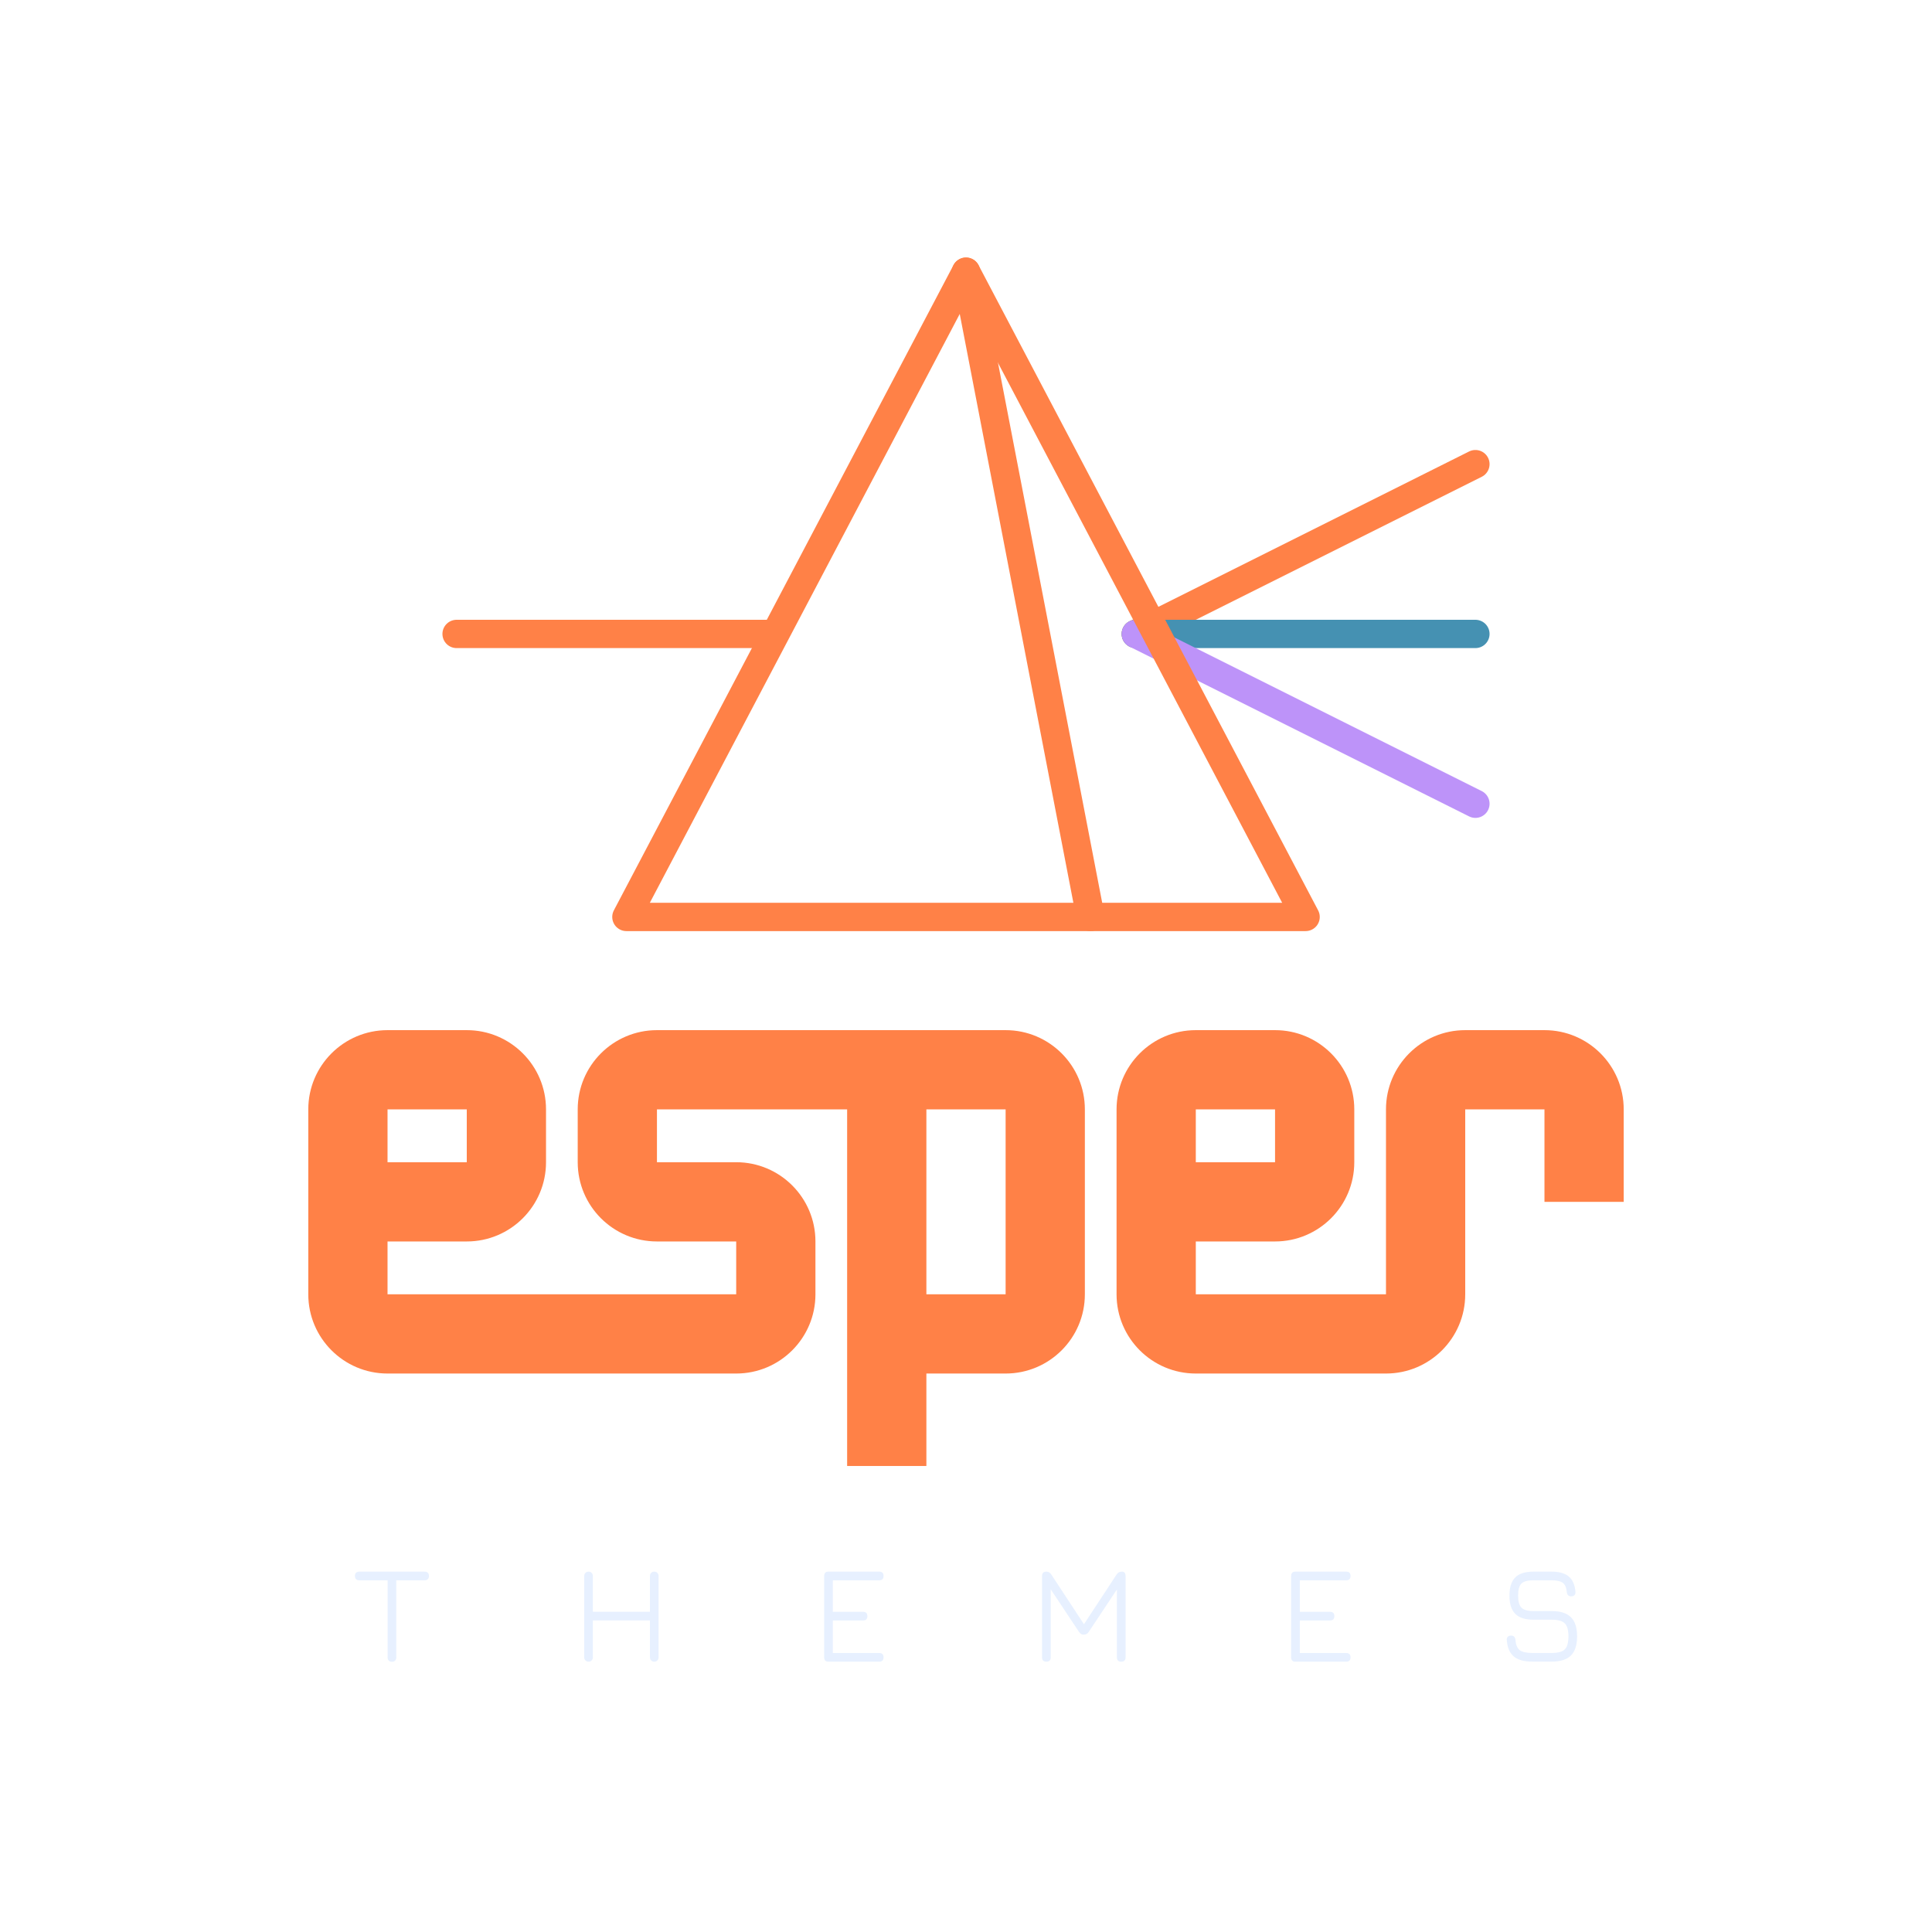
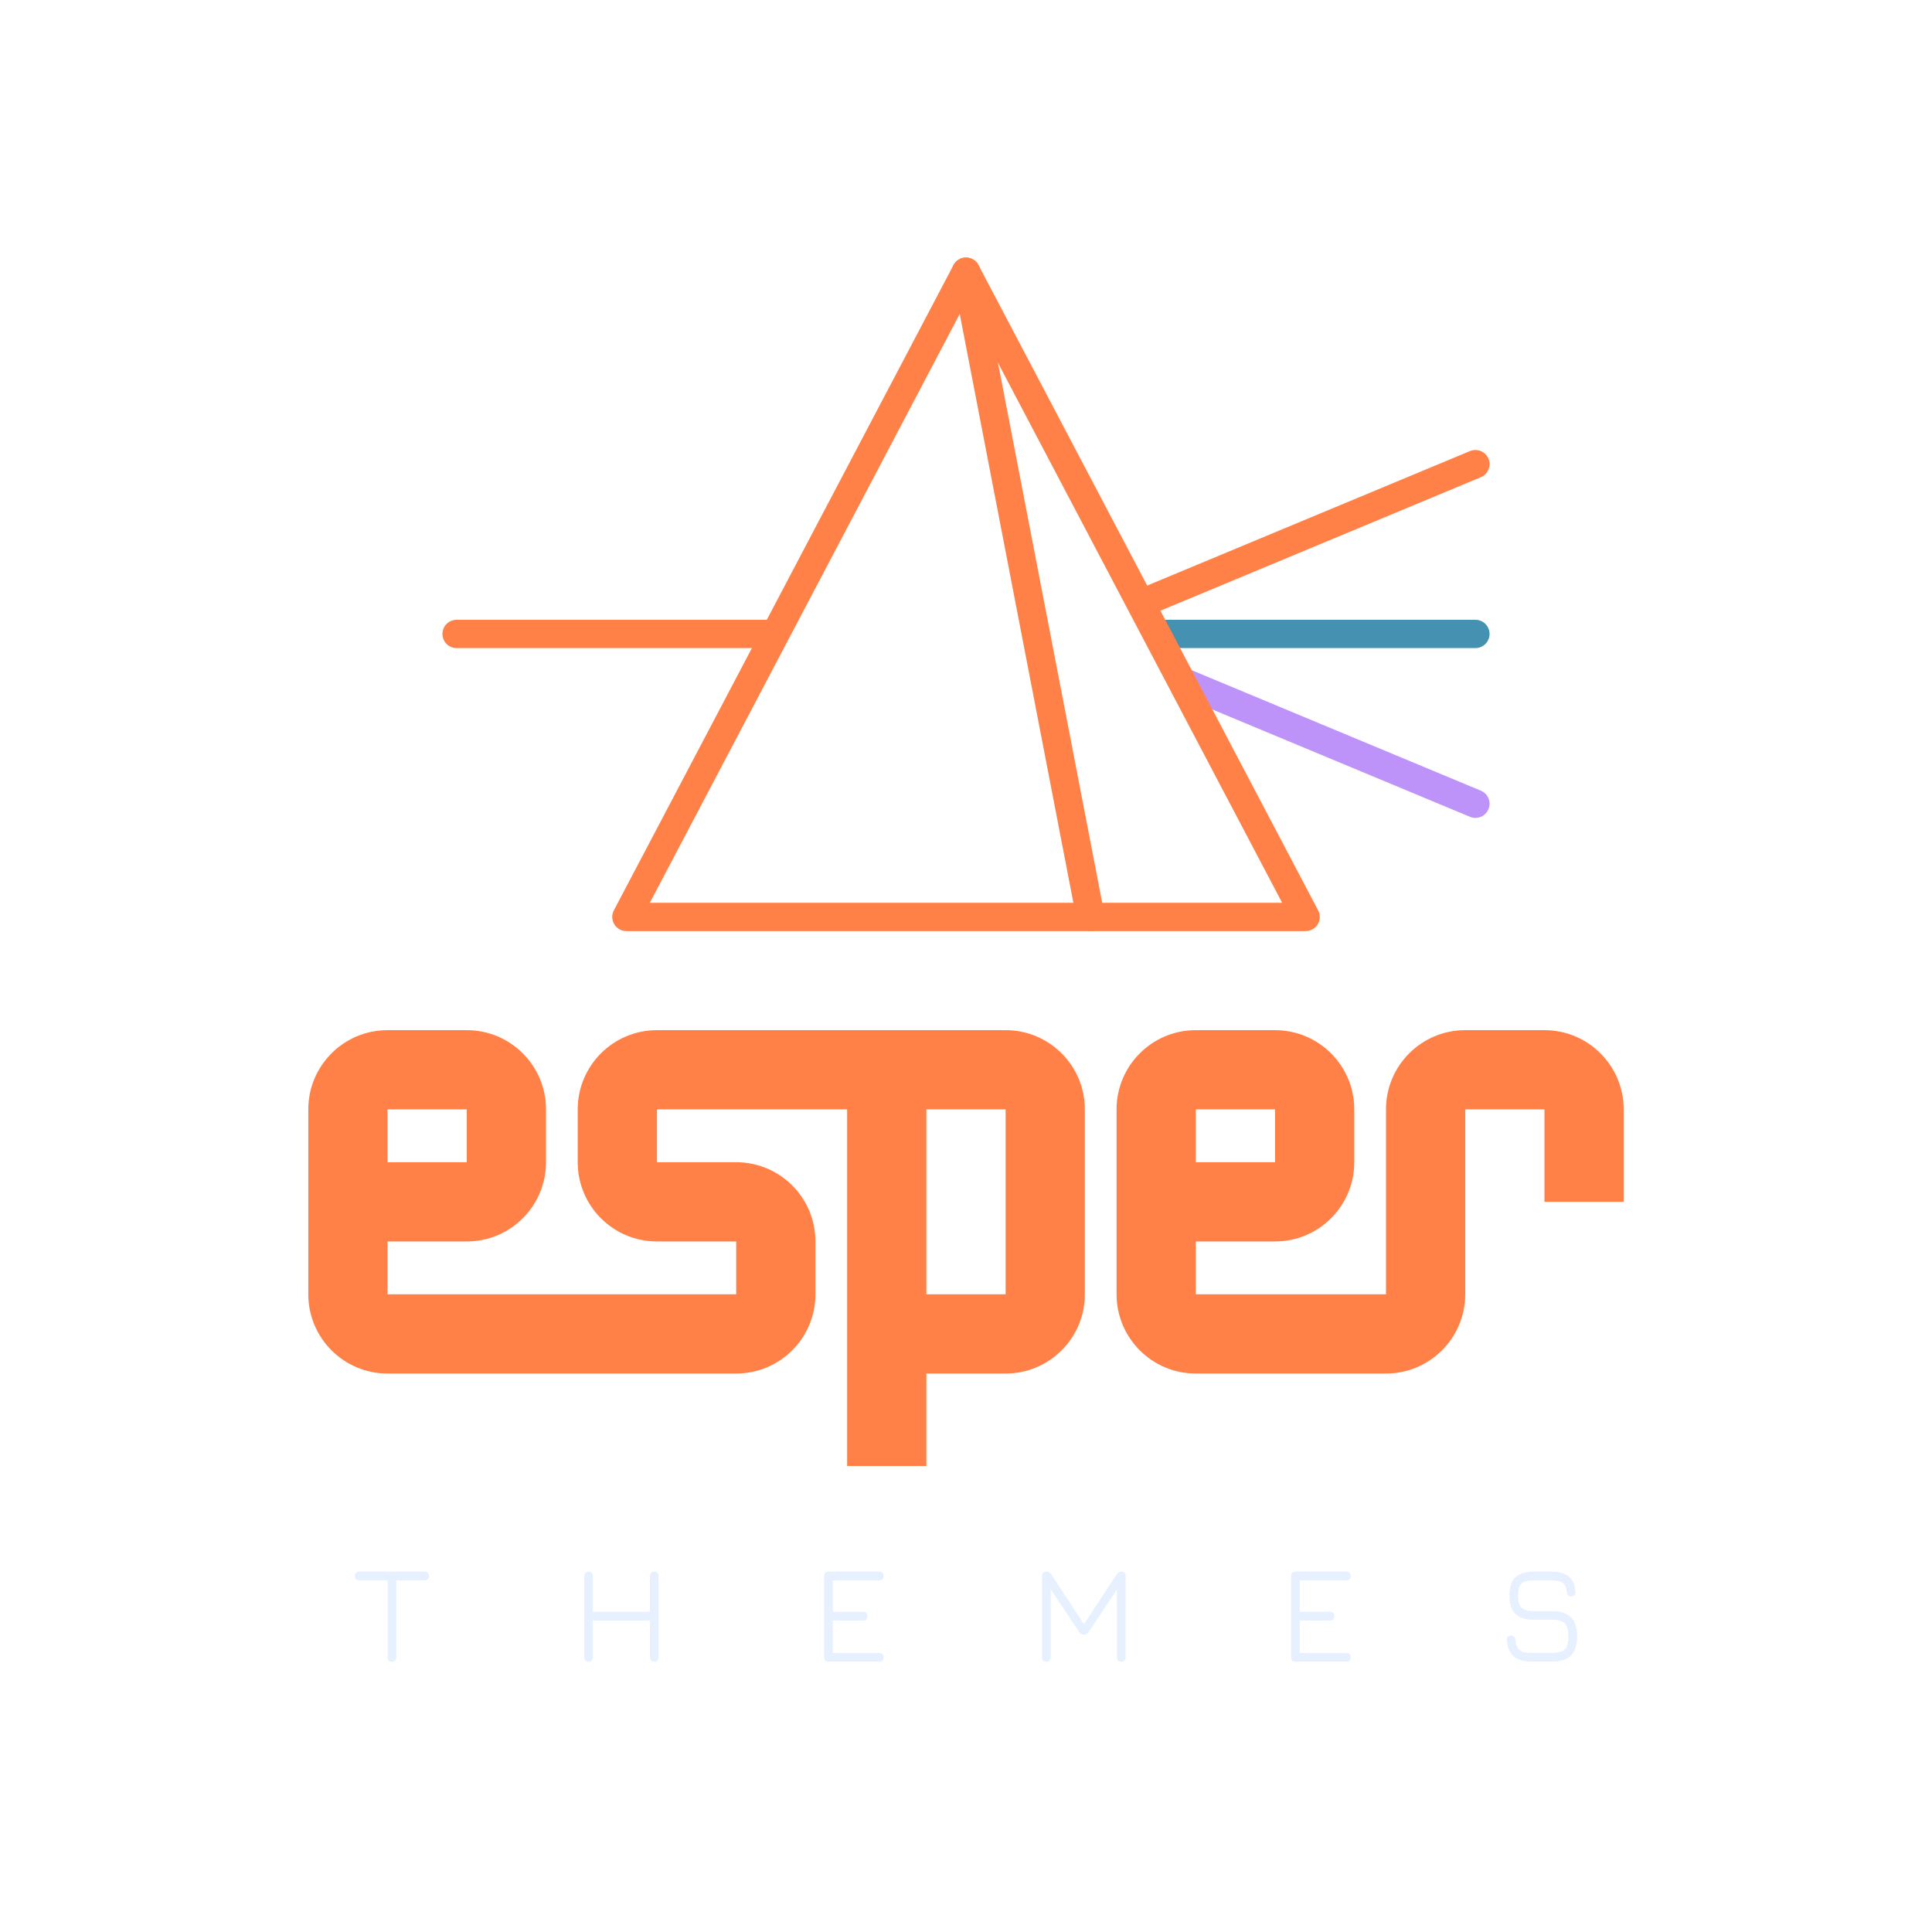
<svg xmlns="http://www.w3.org/2000/svg" viewBox="0 0 1024 1024" role="img" aria-label="Esper Themes">
  <g transform="translate(212 36) scale(3)" fill="none" stroke="#FF8147" stroke-width="5" stroke-linejoin="round" stroke-linecap="round">
-     <line x1="130" y1="100" x2="190" y2="70" stroke="#FF8147" />
-     <line x1="130" y1="100" x2="190" y2="100" stroke="#4591B2" />
-     <line x1="130" y1="100" x2="190" y2="130" stroke="#BD93F9" />
-     <line x1="10" y1="100" x2="66" y2="100" />
+     <defs>
+       <clipPath id="prism-out">
+         <polygon points="100,36 160,150 200,150 200,36" />
+         <polygon points="100,36 40,150 0,150 0,36" />
+       </clipPath>
+     </defs>
+     <g clip-path="url(#prism-out)">
+       <line x1="118" y1="100" x2="190" y2="70" stroke="#FF8147" />
+       <line x1="118" y1="100" x2="190" y2="100" stroke="#4591B2" />
+       <line x1="118" y1="100" x2="190" y2="130" stroke="#BD93F9" />
+       <line x1="10" y1="100" x2="80" y2="100" />
+     </g>
    <polygon points="100,36 40,150 160,150" />
    <line x1="100" y1="36" x2="122" y2="150" />
  </g>
  <g transform="translate(30.4 567) scale(1.4)">
    <g fill="#FF8147">
      <path d="M110.0,65.0 L155.0,65.0 A30,30 0 0 0 185.0,35.0 L185.0,15.0 A30,30 0 0 0 155.0,-15.0 L125.0,-15.0 A30,30 0 0 0 95.0,15.0 L95.0,85.0 A30,30 0 0 0 125.0,115.0 L257.0,115.0 A30,30 0 0 0 287.0,85.0 L287.0,65.0 A30,30 0 0 0 257.0,35.0 L227.0,35.0 L227.0,15.0 L359.0,15.0 L359.0,85.0 L314.0,85.0 L314.0,115.0 L359.0,115.0 A30,30 0 0 0 389.0,85.0 L389.0,15.0 A30,30 0 0 0 359.0,-15.0 L227.0,-15.0 A30,30 0 0 0 197.0,15.0 L197.0,35.0 A30,30 0 0 0 227.0,65.0 L257.0,65.0 L257.0,85.0 L125.0,85.0 L125.0,15.0 L155.0,15.0 L155.0,35.0 L110.0,35.0 Z" />
      <rect x="299.0" y="0" width="30" height="150" />
      <path d="M416.0,65.0 L461.0,65.0 A30,30 0 0 0 491.0,35.0 L491.0,15.0 A30,30 0 0 0 461.0,-15.0 L431.0,-15.0 A30,30 0 0 0 401.0,15.0 L401.0,85.0 A30,30 0 0 0 431.0,115.0 L503.0,115.0 A30,30 0 0 0 533.0,85.0 L533.0,15.0 L563.0,15.0 L563.0,50.0 L593.0,50.0 L593.0,15.0 A30,30 0 0 0 563.0,-15.0 L533.0,-15.0 A30,30 0 0 0 503.0,15.0 L503.0,85.0 L431.0,85.0 L431.0,15.0 L461.0,15.0 L461.0,35.0 L416.0,35.0 Z" />
    </g>
    <path fill="#E3EDFF" fill-opacity="0.85" transform="translate(111.51 224.09)" d="M15.16 0.03L15.16 0.03Q14.38 0.03 13.95-0.40Q13.52-0.83 13.52-1.61L13.52-1.61L13.52-30.81L2.78-30.81Q2.00-30.81 1.57-31.24Q1.14-31.67 1.14-32.45L1.14-32.45Q1.14-33.23 1.57-33.66Q2.00-34.09 2.78-34.09L2.78-34.09L27.53-34.09Q28.31-34.09 28.74-33.66Q29.17-33.23 29.17-32.45L29.17-32.45Q29.17-31.67 28.74-31.24Q28.31-30.81 27.53-30.81L27.53-30.81L16.80-30.81L16.80-1.61Q16.80-0.86 16.37-0.42Q15.94 0.03 15.16 0.03ZM89.59 0L89.59 0Q88.89 0 88.42-0.47Q87.95-0.94 87.95-1.64L87.95-1.64L87.95-32.45Q87.95-33.15 88.42-33.62Q88.89-34.09 89.59-34.09L89.59-34.09Q90.29-34.09 90.76-33.62Q91.23-33.15 91.23-32.45L91.23-32.45L91.23-18.90L112.83-18.90L112.83-32.45Q112.83-33.15 113.30-33.62Q113.77-34.09 114.47-34.09L114.47-34.09Q115.17-34.09 115.64-33.62Q116.11-33.15 116.11-32.45L116.11-32.45L116.11-1.64Q116.11-0.94 115.64-0.47Q115.17 0 114.47 0L114.47 0Q113.77 0 113.30-0.47Q112.83-0.94 112.83-1.64L112.83-1.64L112.83-15.63L91.23-15.63L91.23-1.64Q91.23-0.94 90.76-0.47Q90.29 0 89.59 0ZM199.64 0L180.43 0Q178.79 0 178.79-1.64L178.79-1.64L178.79-32.45Q178.79-34.09 180.43-34.09L180.43-34.09L199.64-34.09Q201.28-34.09 201.28-32.45L201.28-32.45Q201.28-30.81 199.64-30.81L199.64-30.81L182.07-30.81L182.07-18.88L193.51-18.88Q195.15-18.88 195.15-17.24L195.15-17.24Q195.15-15.60 193.51-15.60L193.51-15.60L182.07-15.60L182.07-3.28L199.64-3.28Q201.28-3.28 201.28-1.64L201.28-1.64Q201.28 0 199.64 0L199.64 0ZM262.92 0L262.92 0Q261.28 0 261.28-1.64L261.28-1.64L261.28-32.45Q261.28-34.09 262.92-34.09L262.92-34.09Q264.07-34.09 264.77-33.02L264.77-33.02L277.48-13.68L276.75-13.57L289.52-33.02Q290.20-34.09 291.50-34.09L291.50-34.09Q292.90-34.09 292.90-32.45L292.90-32.45L292.90-1.64Q292.90 0 291.26 0L291.26 0Q289.62 0 289.62-1.64L289.62-1.64L289.62-29.17L290.61-28.83L278.96-11.28Q278.26-10.22 276.99-10.22L276.99-10.22Q275.97-10.22 275.27-11.28L275.27-11.28L263.62-28.83L264.56-28.52L264.56-1.64Q264.56 0 262.92 0ZM376.43 0L357.22 0Q355.58 0 355.58-1.64L355.58-1.64L355.58-32.45Q355.58-34.09 357.22-34.09L357.22-34.09L376.43-34.09Q378.07-34.09 378.07-32.45L378.07-32.45Q378.07-30.81 376.43-30.81L376.43-30.81L358.86-30.81L358.86-18.88L370.30-18.88Q371.94-18.88 371.94-17.24L371.94-17.24Q371.94-15.60 370.30-15.60L370.30-15.60L358.86-15.60L358.86-3.28L376.43-3.28Q378.07-3.28 378.07-1.64L378.07-1.64Q378.07 0 376.43 0L376.43 0ZM454.25-0.03L446.76-0.03Q442.18-0.03 439.85-2.00Q437.53-3.98 437.22-8.19L437.22-8.19Q437.16-9.00 437.61-9.44Q438.05-9.88 438.83-9.88L438.83-9.88Q439.61-9.88 440.01-9.46Q440.41-9.05 440.52-8.27L440.52-8.27Q440.70-5.49 442.10-4.39Q443.51-3.30 446.76-3.30L446.76-3.30L454.25-3.30Q457.83-3.30 459.20-4.67Q460.56-6.03 460.56-9.57L460.56-9.57Q460.56-13.16 459.17-14.52Q457.78-15.89 454.25-15.89L454.25-15.89L447.36-15.89Q442.65-15.89 440.44-18.11Q438.23-20.33 438.23-25.01L438.23-25.01Q438.23-29.69 440.43-31.89Q442.62-34.09 447.30-34.09L447.30-34.09L454.22-34.09Q458.51-34.09 460.71-32.23Q462.90-30.37 463.22-26.42L463.22-26.42Q463.29-25.64 462.85-25.18Q462.41-24.73 461.60-24.73L461.60-24.73Q460.85-24.73 460.43-25.16Q460.02-25.58 459.94-26.34L459.94-26.34Q459.73-28.86 458.43-29.84Q457.13-30.81 454.22-30.81L454.22-30.81L447.30-30.81Q443.98-30.81 442.74-29.55Q441.51-28.29 441.51-25.01L441.51-25.01Q441.51-21.74 442.77-20.45Q444.03-19.16 447.36-19.16L447.36-19.16L454.25-19.16Q459.16-19.16 461.50-16.84Q463.84-14.51 463.84-9.57L463.84-9.57Q463.84-4.65 461.51-2.34Q459.19-0.03 454.25-0.03L454.25-0.03Z" />
  </g>
</svg>
